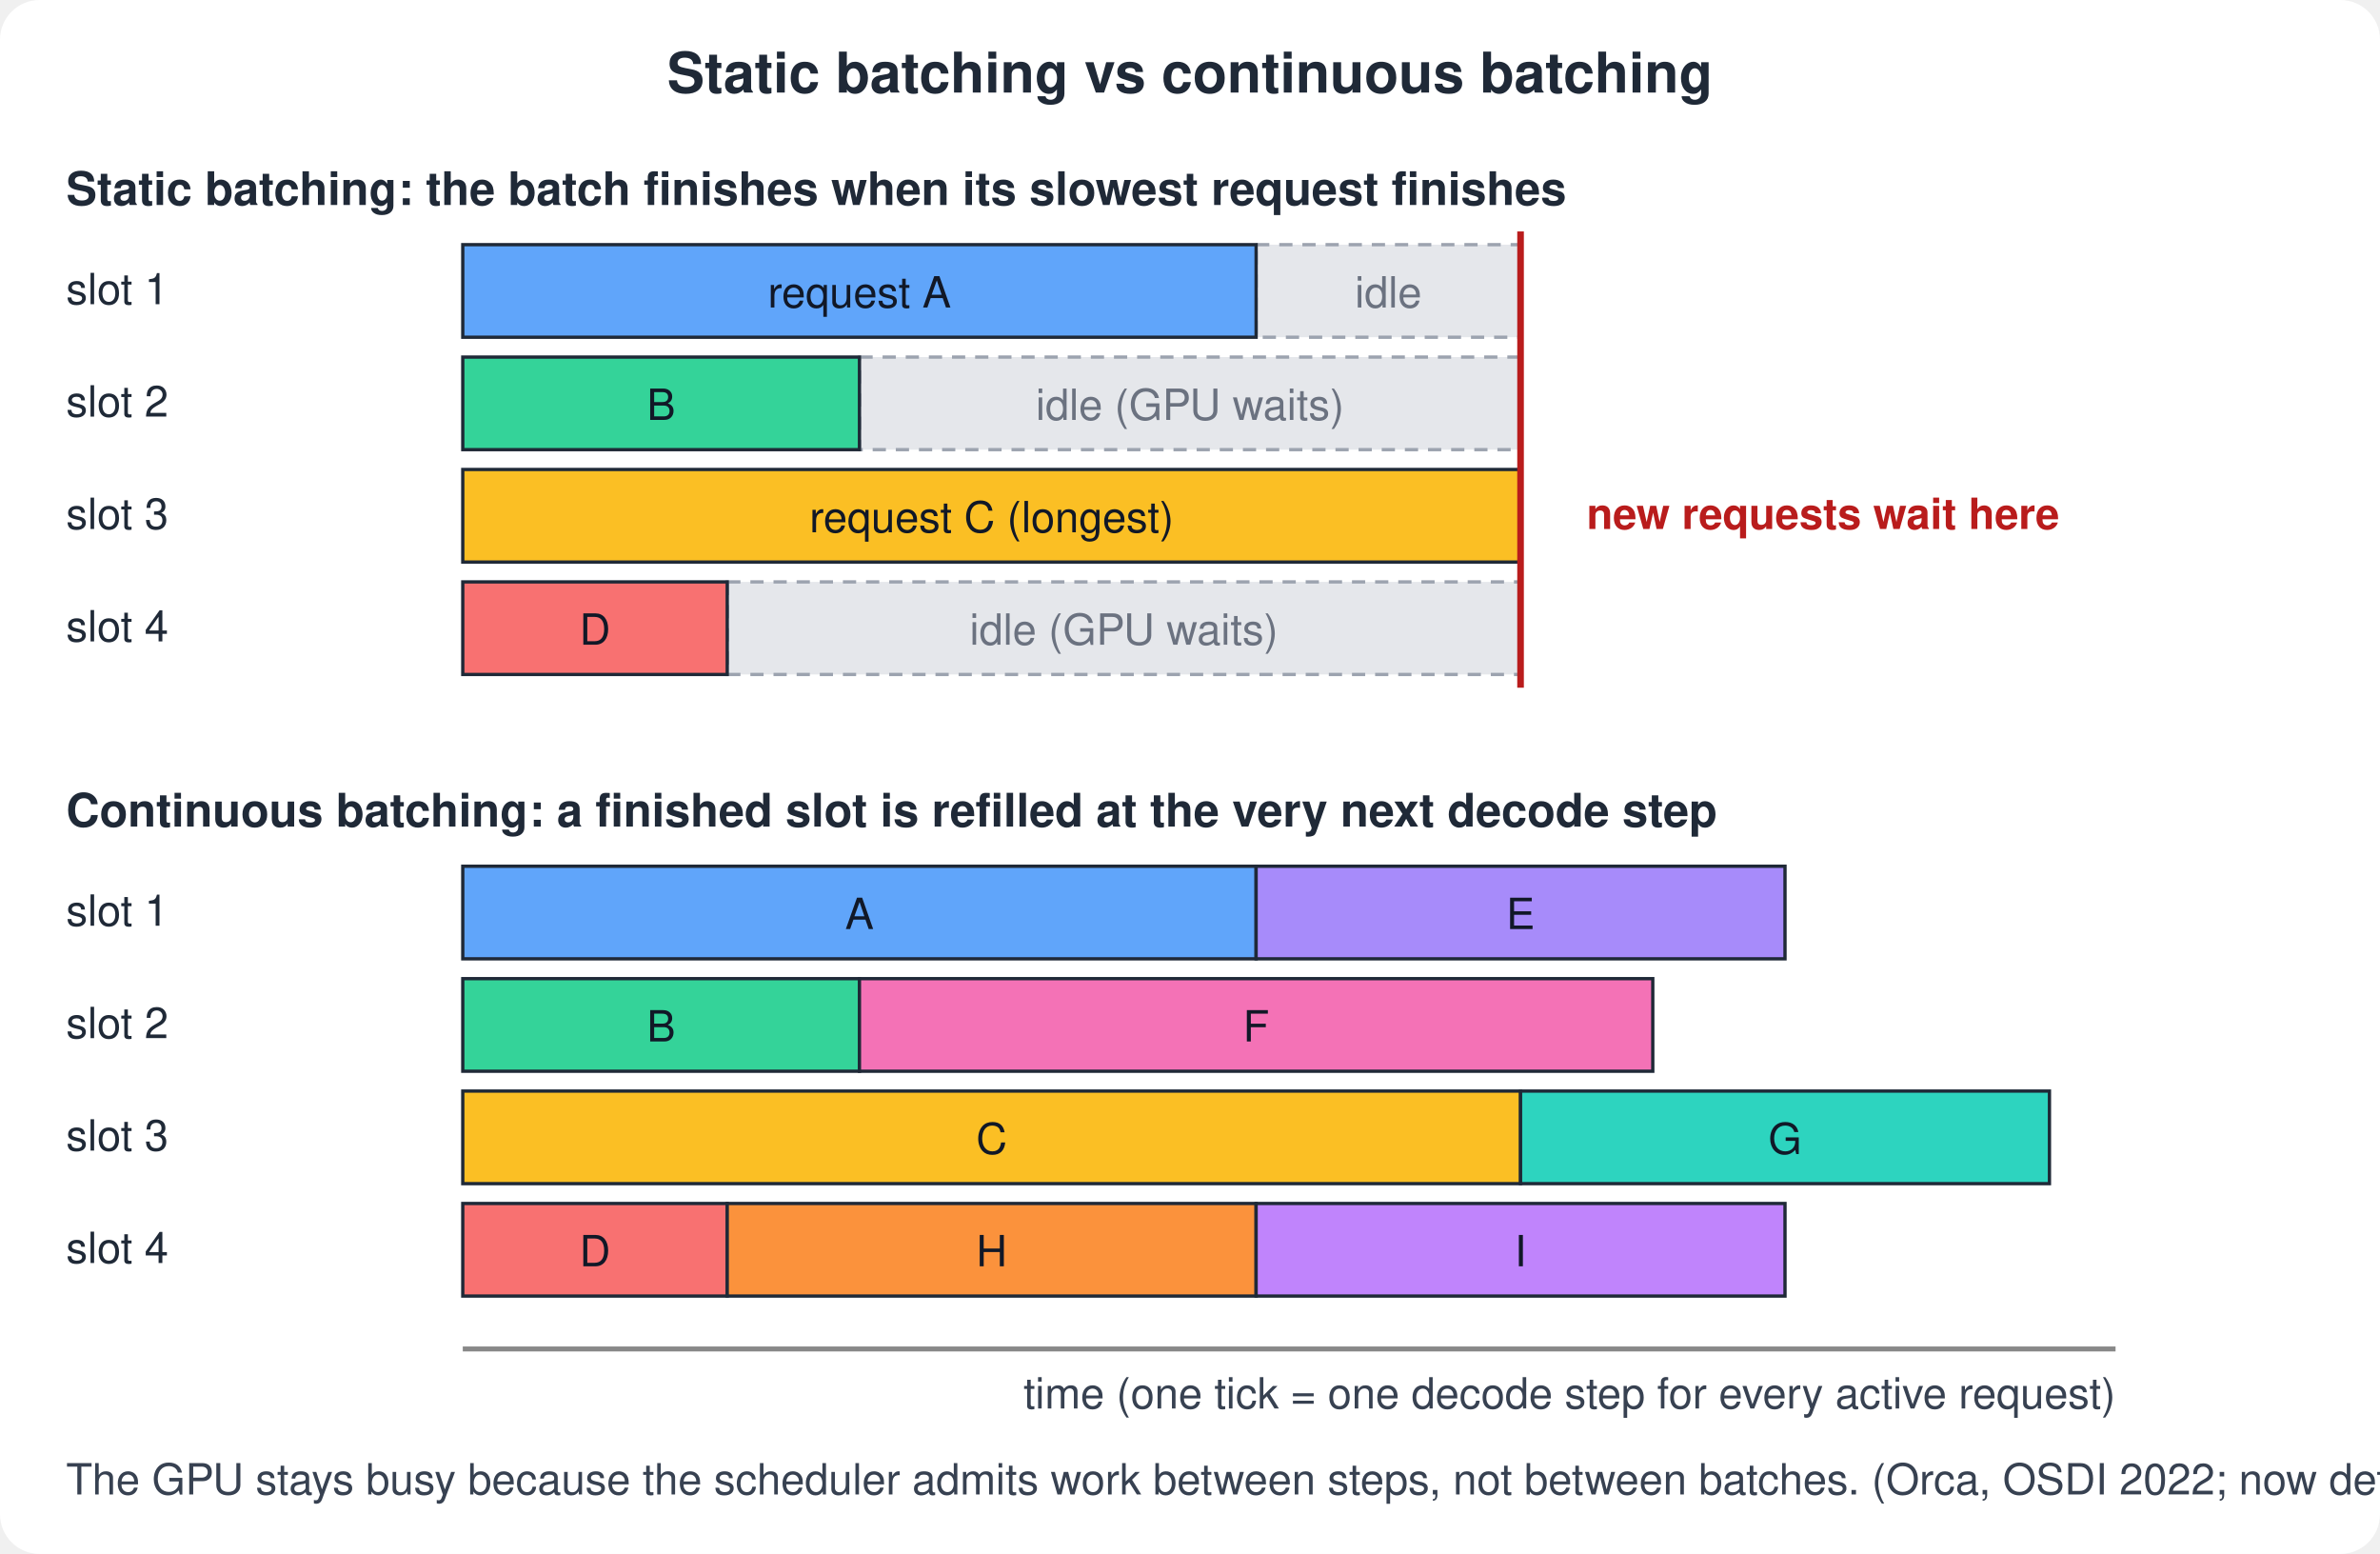
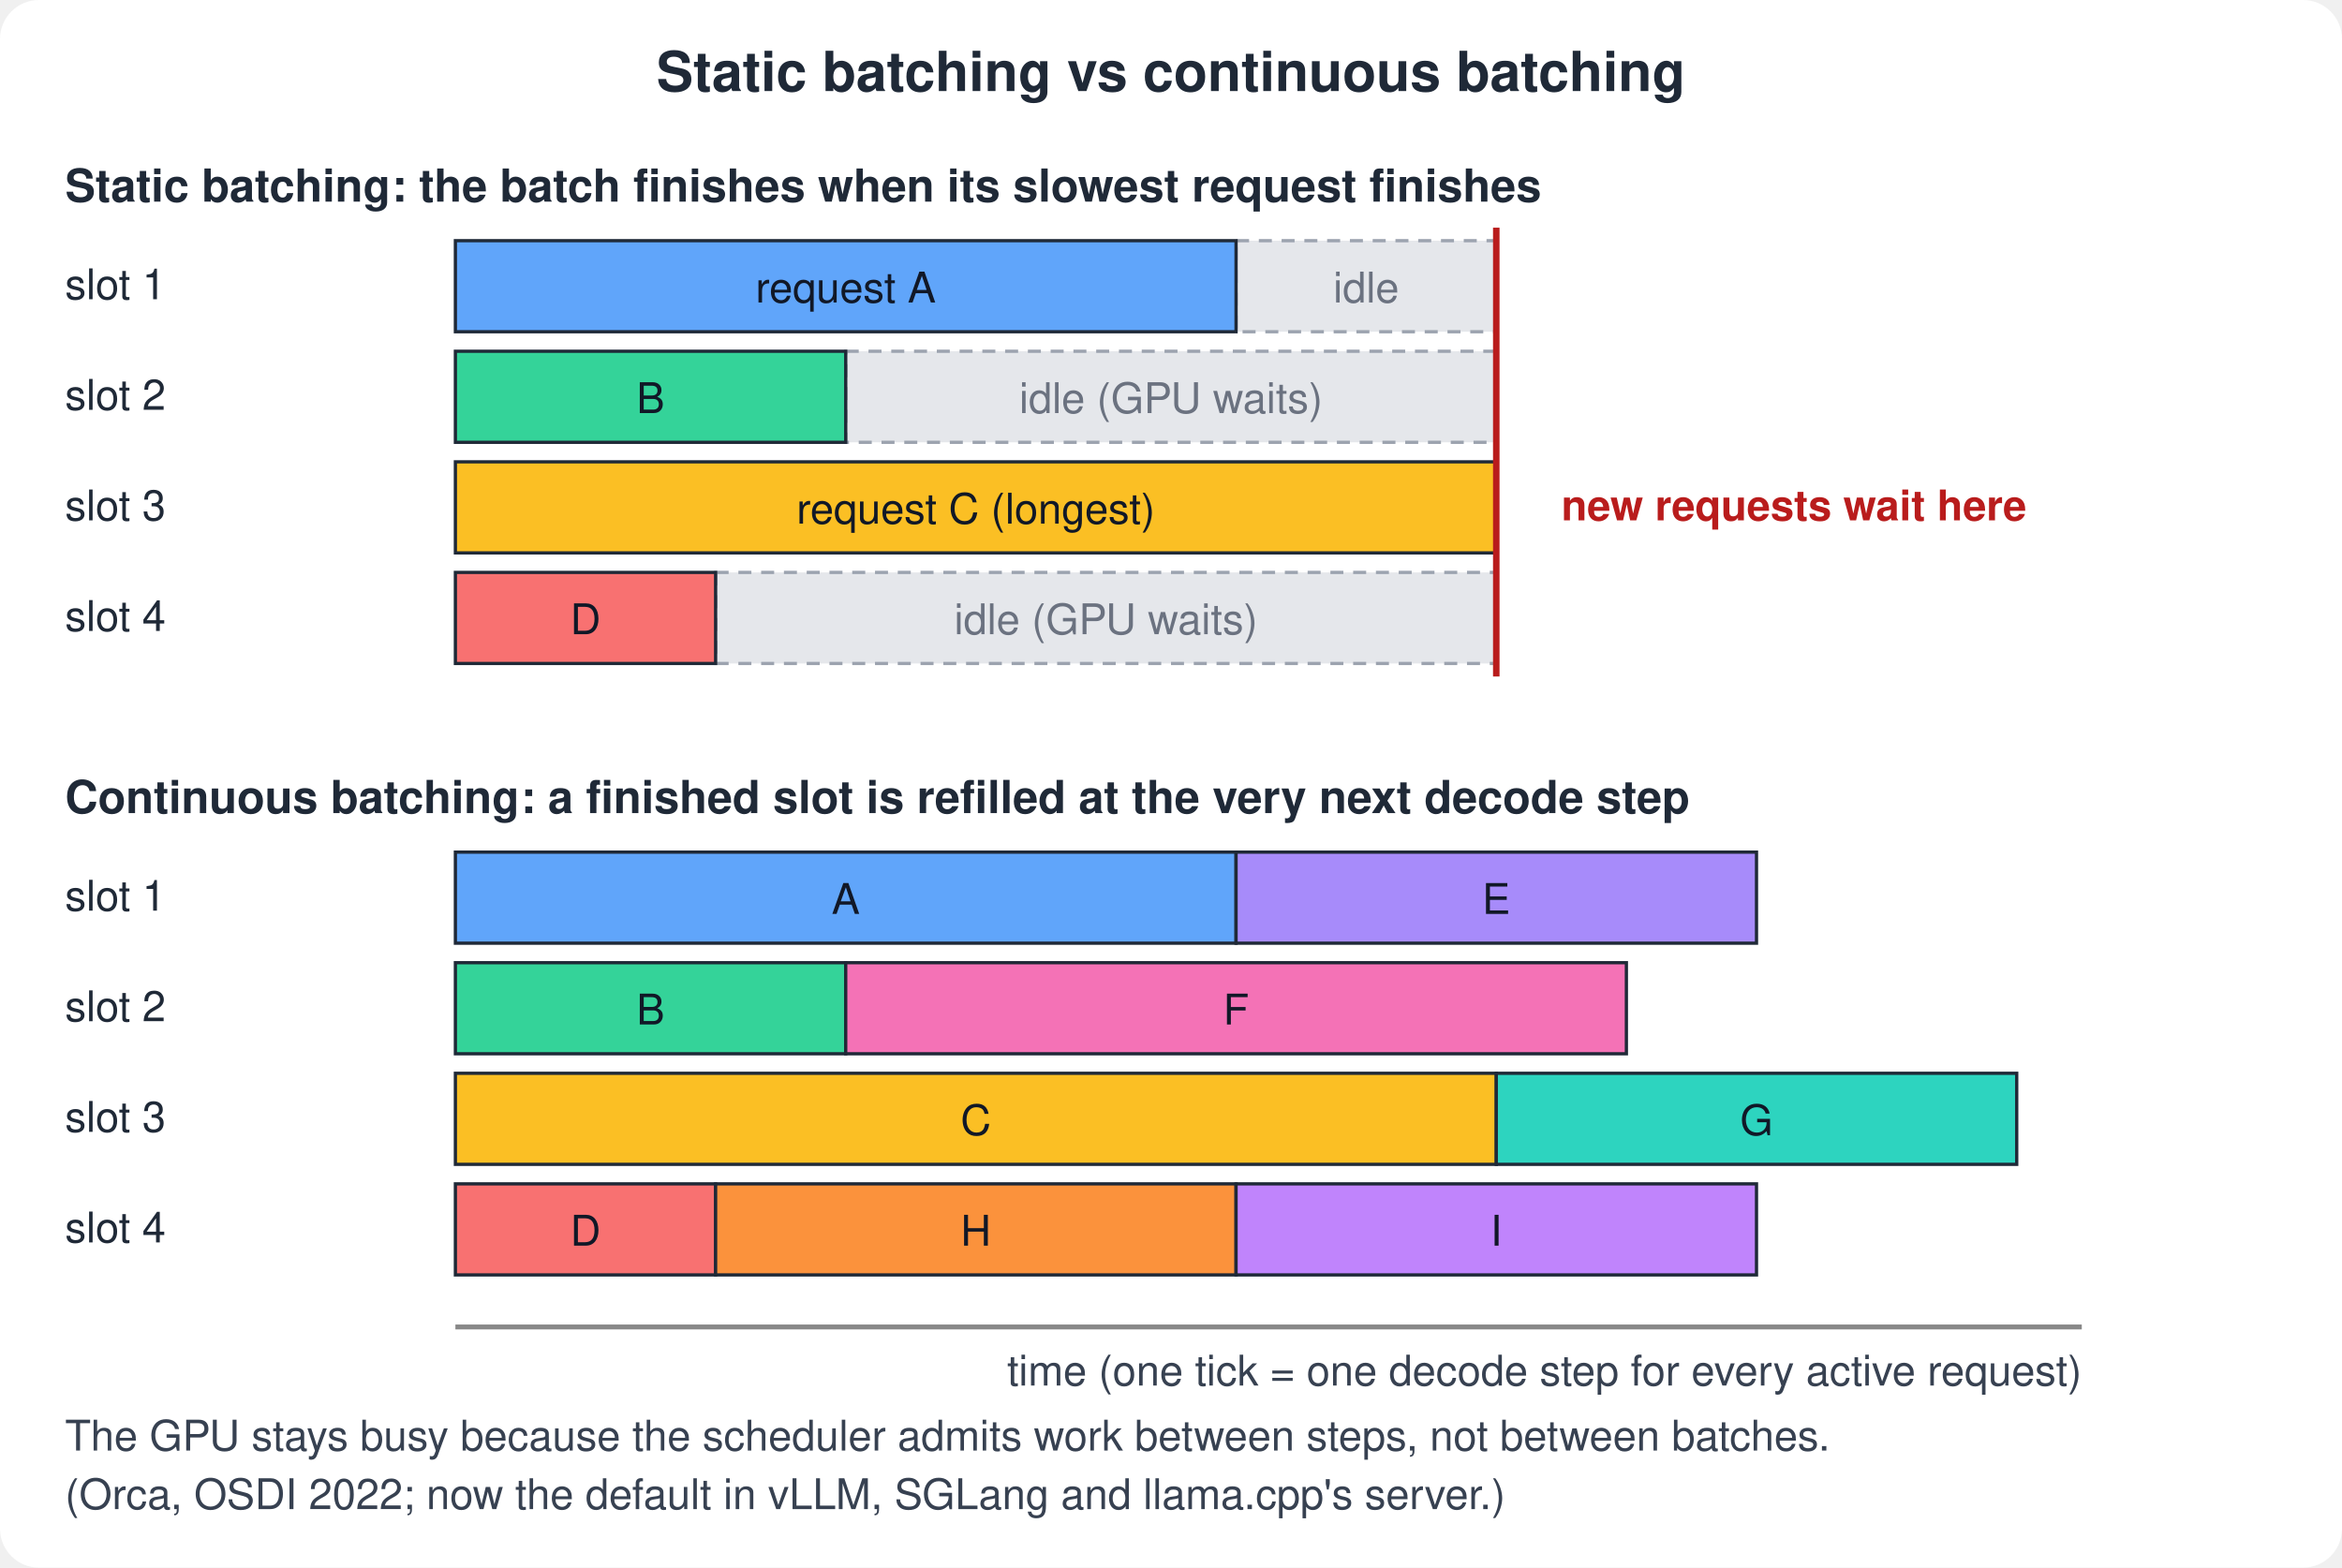
- <svg xmlns="http://www.w3.org/2000/svg" viewBox="0 0 720 470" font-family="Helvetica, Arial, sans-serif" font-size="13">
-   <rect width="720" height="470" rx="12" fill="#ffffff" />
+ <svg xmlns="http://www.w3.org/2000/svg" viewBox="0 0 720 482" font-family="Helvetica, Arial, sans-serif" font-size="13">
+   <rect width="720" height="482" rx="12" fill="#ffffff" />
  <text x="360" y="28" text-anchor="middle" font-size="17" font-weight="bold" fill="#1f2937">Static batching vs continuous batching</text>
  <text x="20" y="62" font-size="14" font-weight="bold" fill="#1f2937">Static batching: the batch finishes when its slowest request finishes</text>
  <g fill="#1f2937">
    <text x="20" y="92">slot 1</text>
    <text x="20" y="126">slot 2</text>
    <text x="20" y="160">slot 3</text>
    <text x="20" y="194">slot 4</text>
  </g>
  <g fill="#e5e7eb" stroke="#9ca3af" stroke-dasharray="4 3">
    <rect x="380" y="74" width="80" height="28" />
    <rect x="260" y="108" width="200" height="28" />
    <rect x="220" y="176" width="240" height="28" />
  </g>
  <g stroke="#1f2937" stroke-width="1">
    <rect x="140" y="74" width="240" height="28" fill="#60a5fa" />
    <rect x="140" y="108" width="120" height="28" fill="#34d399" />
    <rect x="140" y="142" width="320" height="28" fill="#fbbf24" />
    <rect x="140" y="176" width="80" height="28" fill="#f87171" />
  </g>
  <g fill="#111827" text-anchor="middle">
    <text x="260" y="93">request A</text>
    <text x="200" y="127">B</text>
    <text x="300" y="161">request C (longest)</text>
    <text x="180" y="195">D</text>
    <text x="420" y="93" fill="#6b7280">idle</text>
    <text x="360" y="127" fill="#6b7280">idle (GPU waits)</text>
    <text x="340" y="195" fill="#6b7280">idle (GPU waits)</text>
  </g>
  <text x="480" y="160" fill="#b91c1c" font-weight="bold">new requests wait here</text>
  <line x1="460" y1="70" x2="460" y2="208" stroke="#b91c1c" stroke-width="2" />
  <text x="20" y="250" font-size="14" font-weight="bold" fill="#1f2937">Continuous batching: a finished slot is refilled at the very next decode step</text>
  <g fill="#1f2937">
    <text x="20" y="280">slot 1</text>
    <text x="20" y="314">slot 2</text>
    <text x="20" y="348">slot 3</text>
    <text x="20" y="382">slot 4</text>
  </g>
  <g stroke="#1f2937" stroke-width="1">
    <rect x="140" y="262" width="240" height="28" fill="#60a5fa" />
    <rect x="380" y="262" width="160" height="28" fill="#a78bfa" />
    <rect x="140" y="296" width="120" height="28" fill="#34d399" />
    <rect x="260" y="296" width="240" height="28" fill="#f472b6" />
    <rect x="140" y="330" width="320" height="28" fill="#fbbf24" />
    <rect x="460" y="330" width="160" height="28" fill="#2dd4bf" />
    <rect x="140" y="364" width="80" height="28" fill="#f87171" />
    <rect x="220" y="364" width="160" height="28" fill="#fb923c" />
    <rect x="380" y="364" width="160" height="28" fill="#c084fc" />
  </g>
  <g fill="#111827" text-anchor="middle">
    <text x="260" y="281">A</text>
    <text x="460" y="281">E</text>
    <text x="200" y="315">B</text>
    <text x="380" y="315">F</text>
    <text x="300" y="349">C</text>
    <text x="540" y="349">G</text>
    <text x="180" y="383">D</text>
    <text x="300" y="383">H</text>
    <text x="460" y="383">I</text>
  </g>
  <line x1="140" y1="408" x2="640" y2="408" stroke="#888" stroke-width="1.5" />
  <text x="640" y="426" text-anchor="end" fill="#374151">time (one tick = one decode step for every active request)</text>
-   <text x="20" y="452" fill="#374151">The GPU stays busy because the scheduler admits work between steps, not between batches. (Orca, OSDI 2022; now default in vLLM, SGLang, llama.cpp.)</text>
+   <text x="20" y="446" fill="#374151">The GPU stays busy because the scheduler admits work between steps, not between batches.</text>
+   <text x="20" y="464" fill="#374151">(Orca, OSDI 2022; now the default in vLLM, SGLang and llama.cpp's server.)</text>
</svg>
